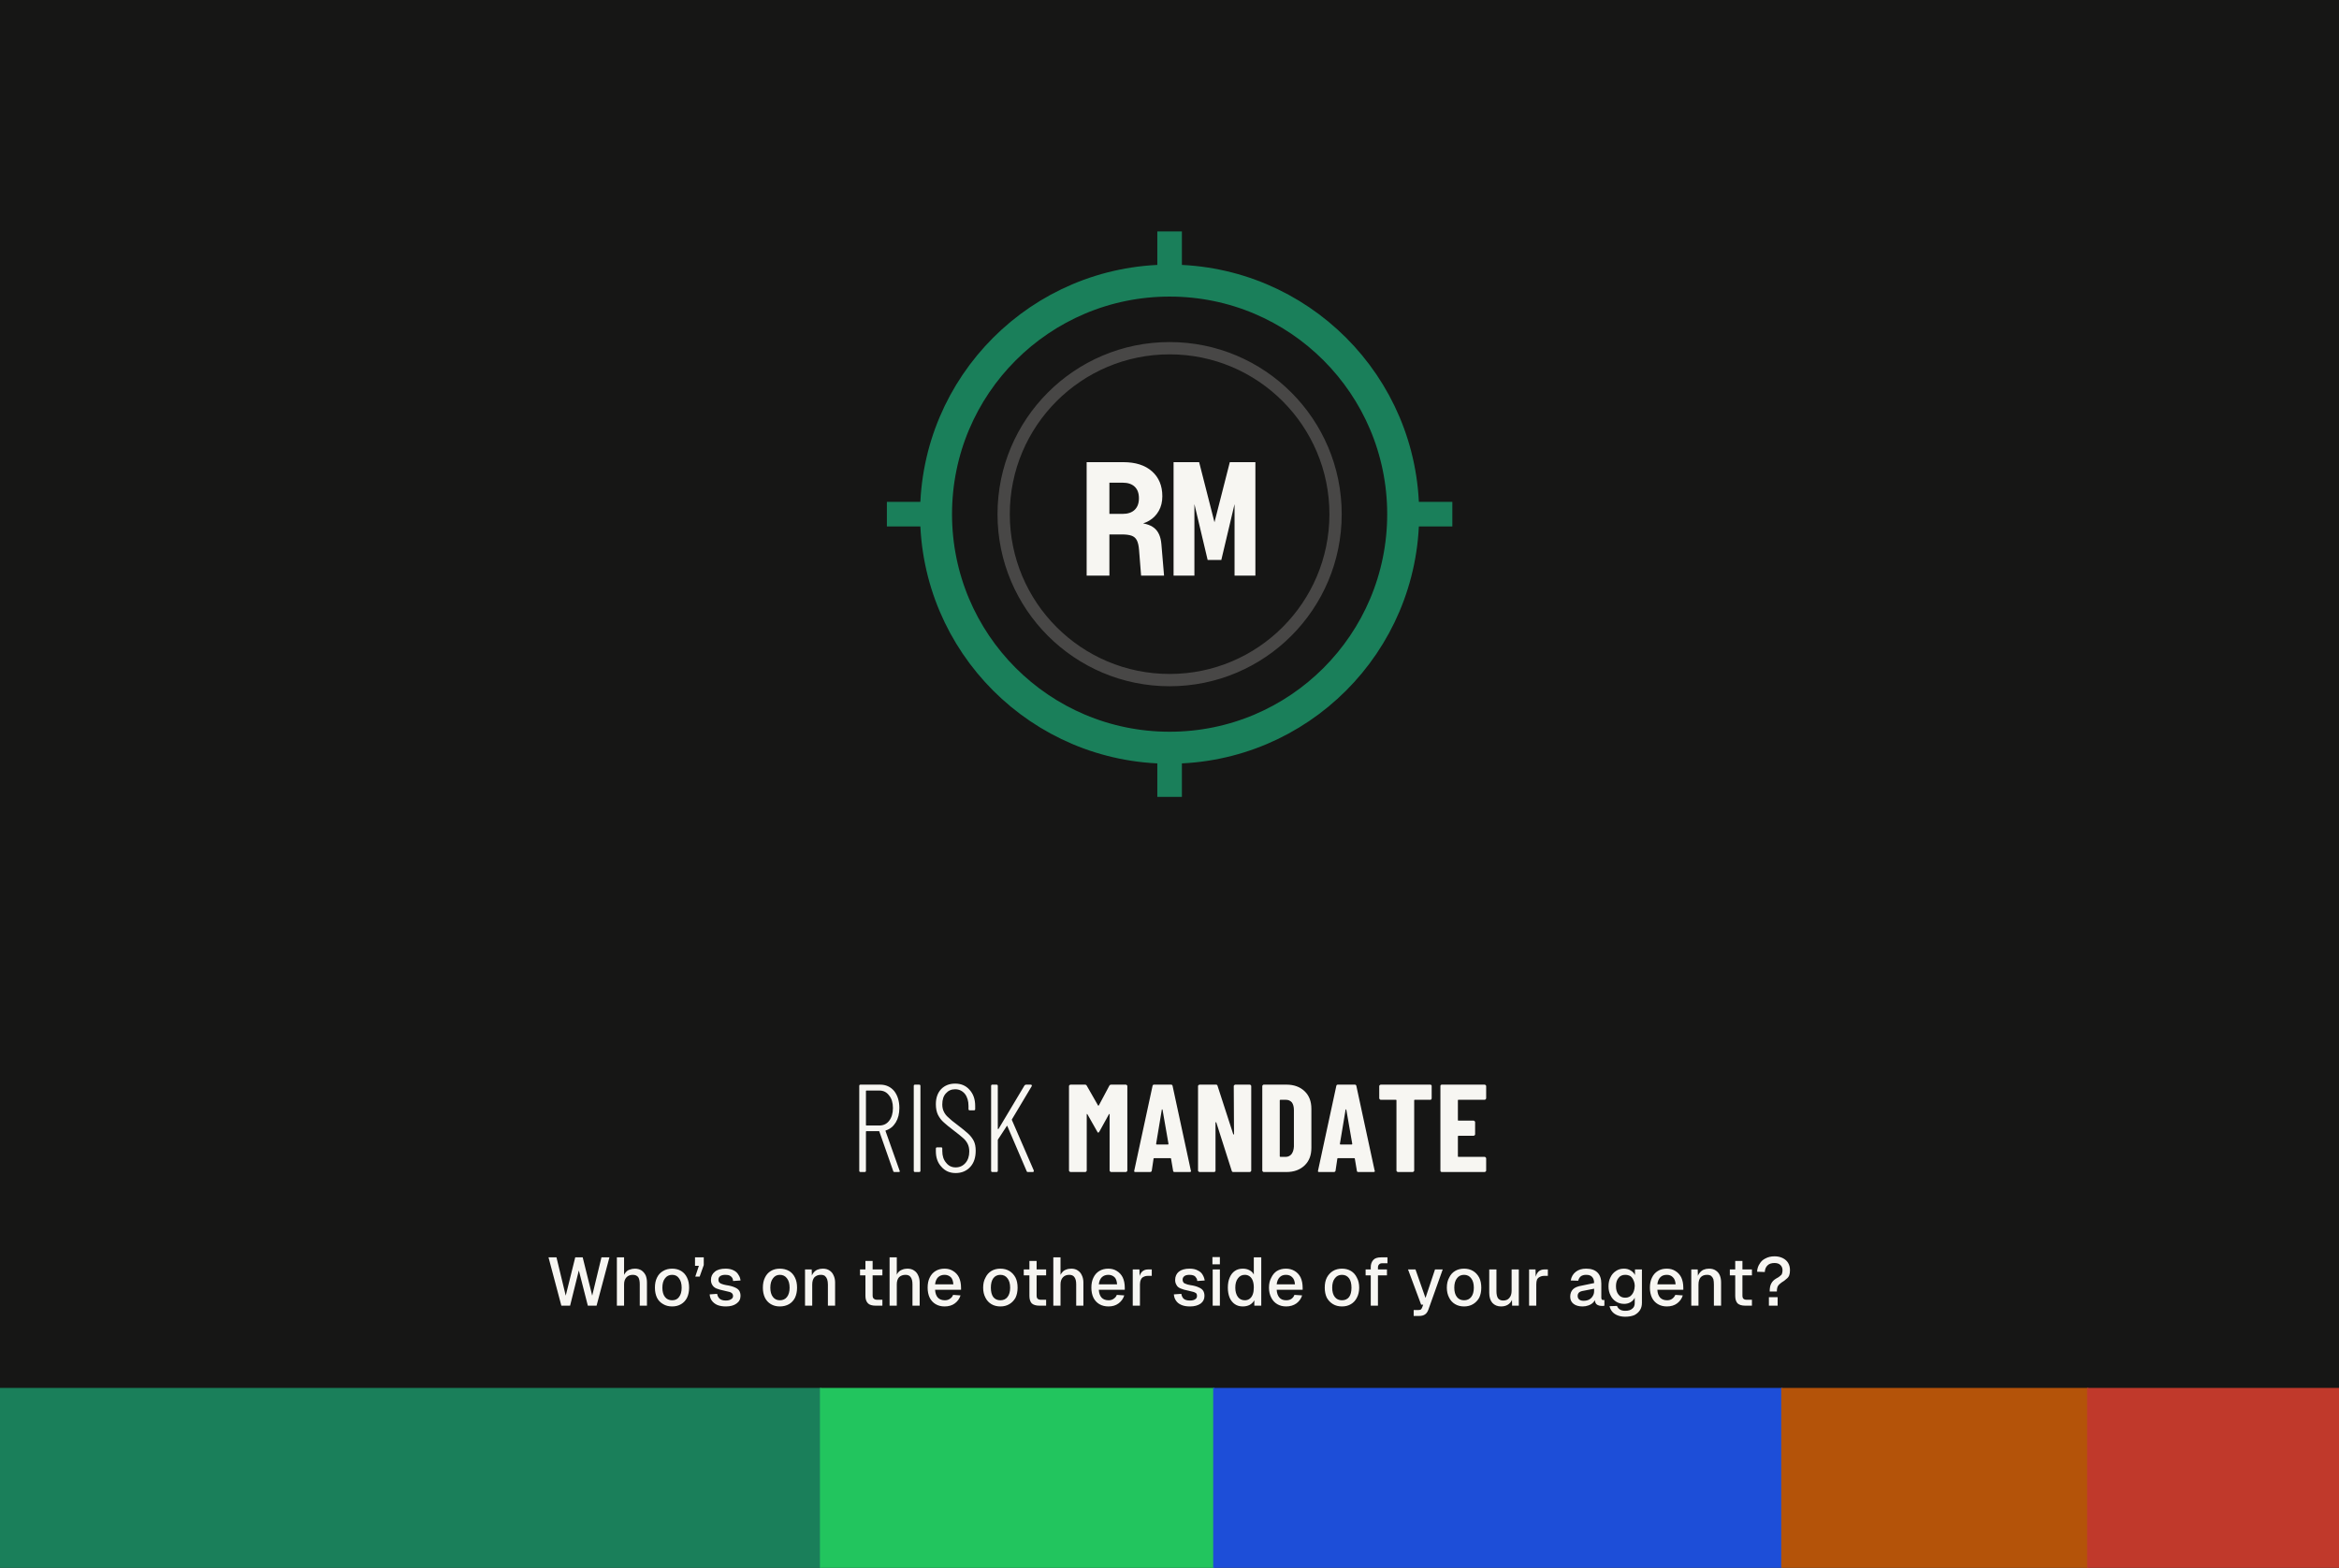
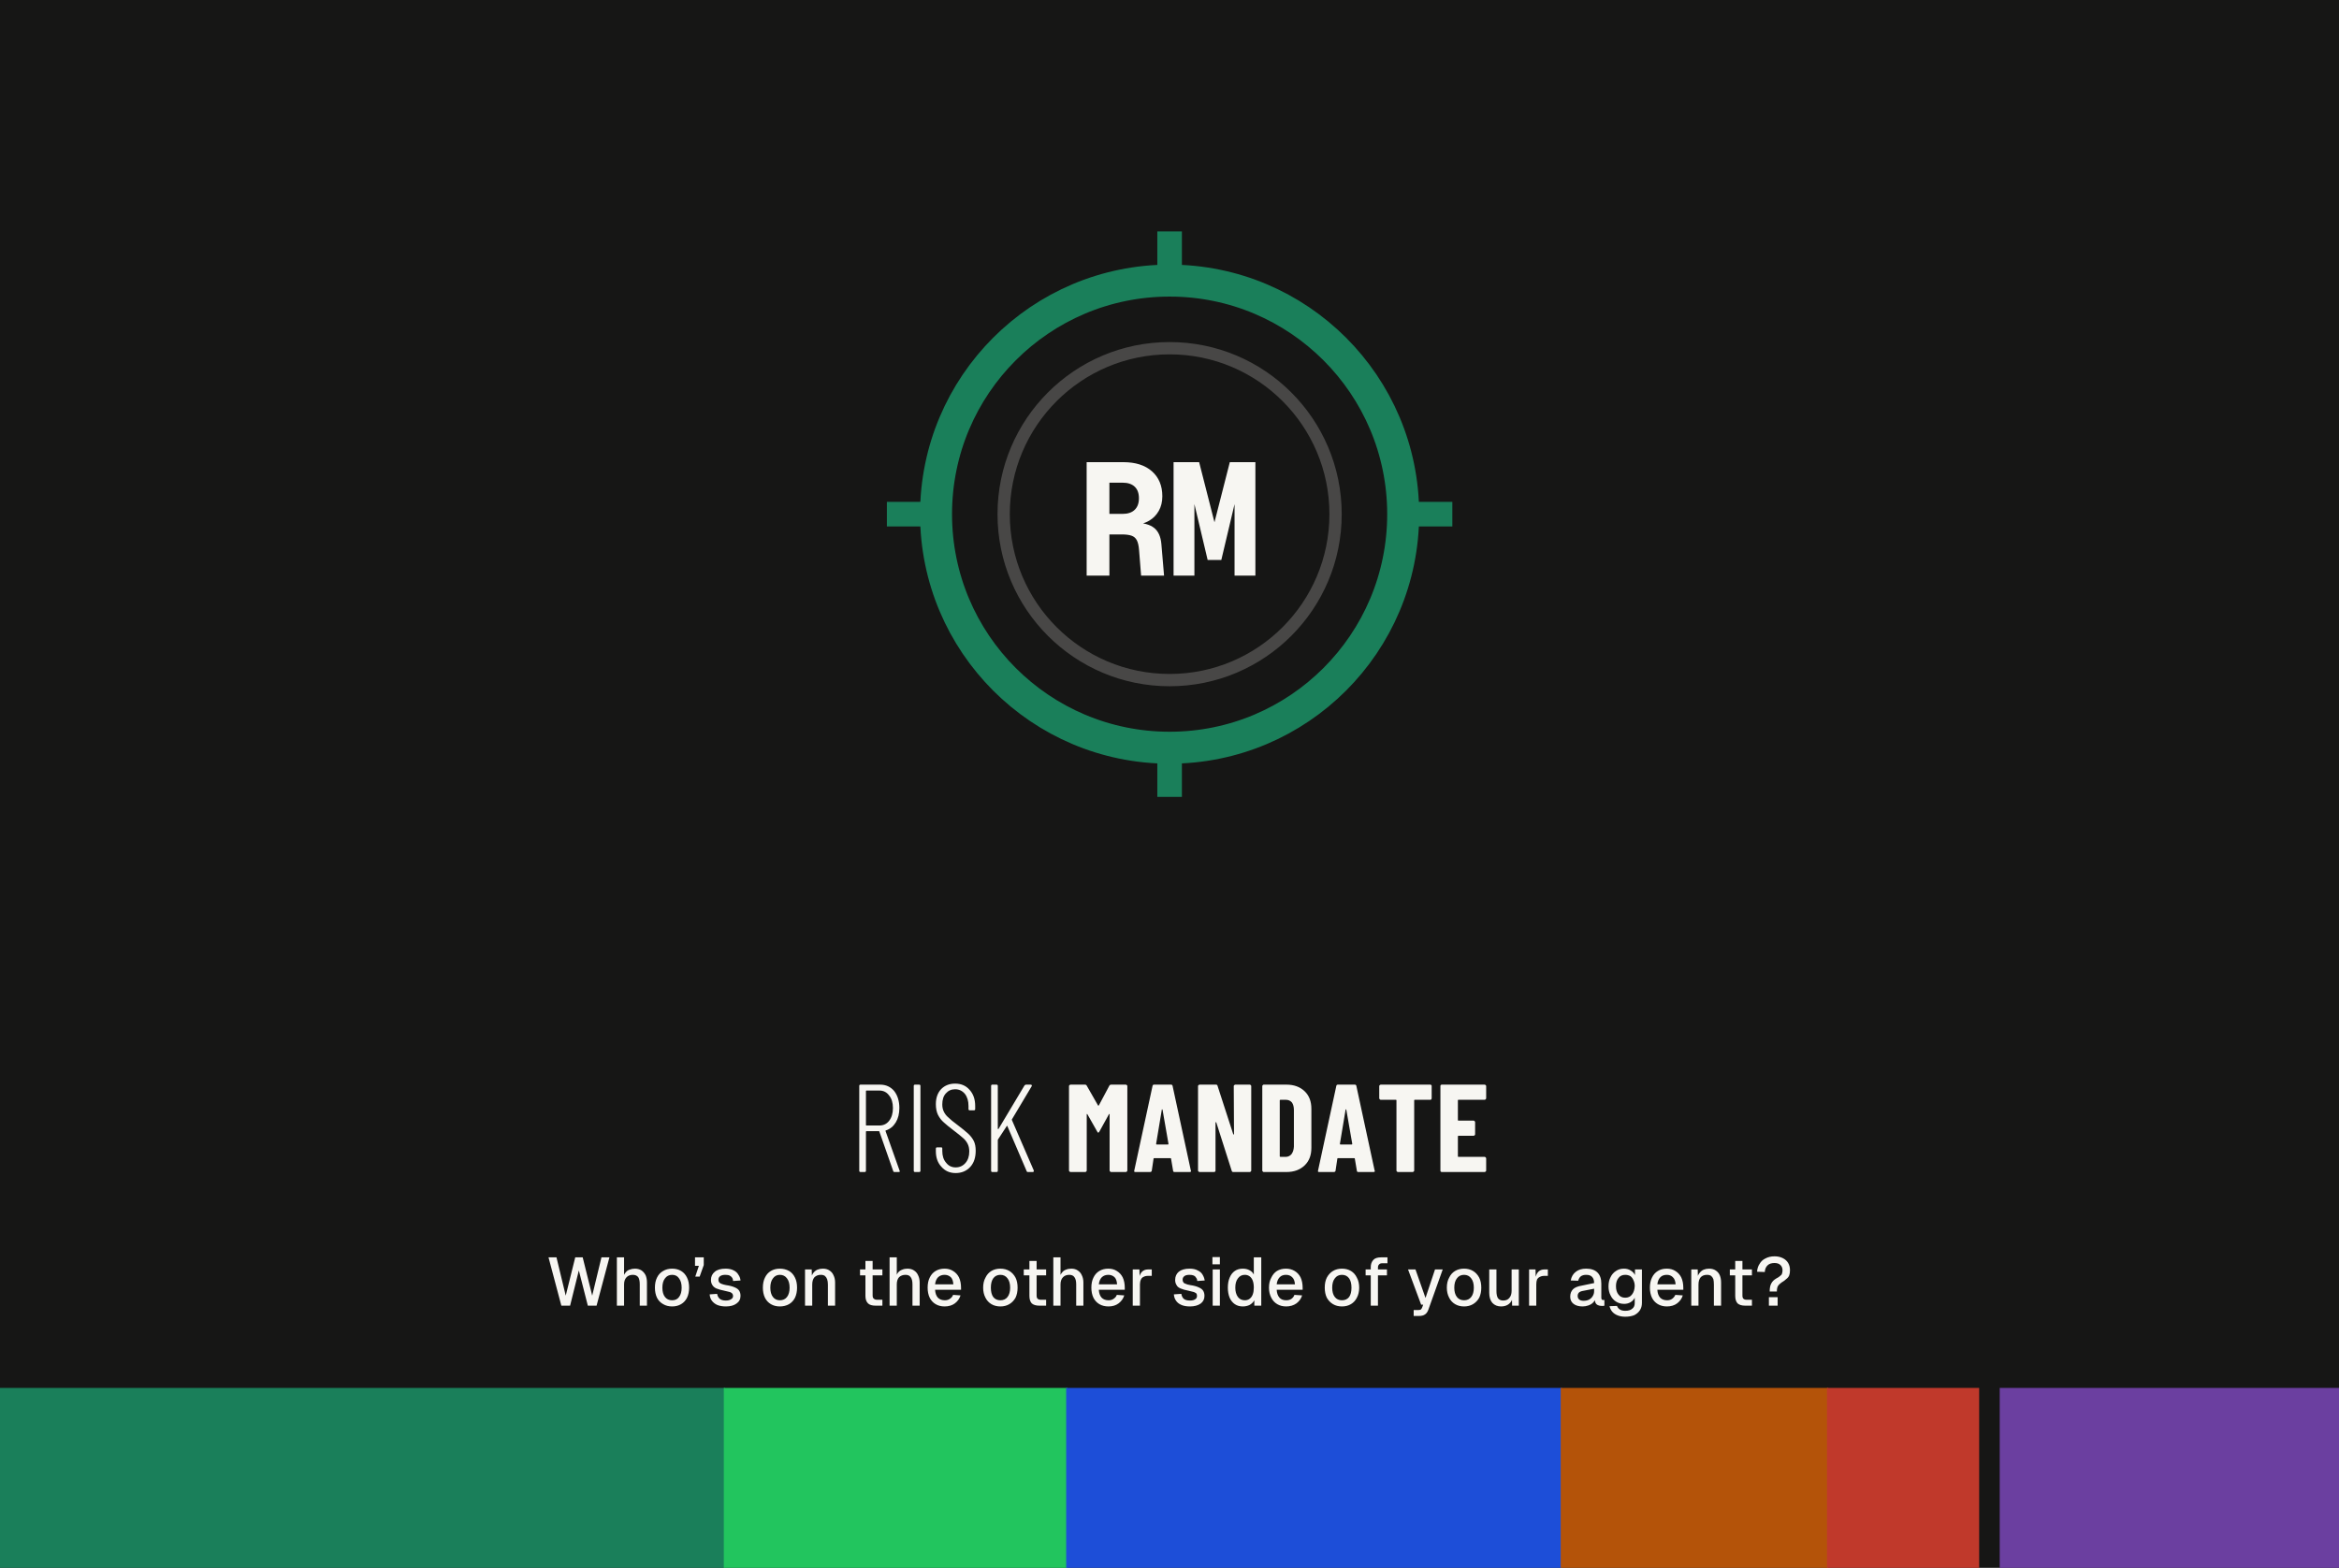
<svg xmlns="http://www.w3.org/2000/svg" width="91mm" height="61mm" viewBox="0 0 91 61">
  <rect x="0" y="0" width="91" height="61" fill="#161615" />
  <g id="rm-logo" class="safe" data-role="logo" data-cut="knockout" data-d="22" data-src="brand/riskmandate-mark-knockout.svg" transform="translate(30.2,4.7) scale(0.478261)">
    <circle cx="32" cy="32" r="19" stroke="#1A7F5A" stroke-width="2.6" fill="none" />
    <circle cx="32" cy="32" r="13.5" stroke="#484746" stroke-width="1" fill="none" />
    <g stroke="#1A7F5A" stroke-width="2">
      <line x1="32" y1="9" x2="32" y2="14" />
      <line x1="32" y1="50" x2="32" y2="55" />
      <line x1="9" y1="32" x2="14" y2="32" />
      <line x1="50" y1="32" x2="55" y2="32" />
    </g>
    <path d="M25.251 37.000L25.251 27.770L28.230 27.770C29.227 27.770 30.006 28.019 30.566 28.516C31.127 29.014 31.408 29.689 31.408 30.542C31.408 30.996 31.312 31.392 31.120 31.731C30.929 32.070 30.669 32.336 30.342 32.529C30.014 32.723 29.652 32.835 29.255 32.866L29.203 32.694C29.891 32.708 30.404 32.850 30.743 33.121C31.082 33.391 31.278 33.826 31.330 34.426L31.548 37.000L29.681 37.000L29.515 34.920C29.489 34.572 29.428 34.306 29.333 34.123C29.237 33.940 29.092 33.815 28.896 33.749C28.700 33.682 28.437 33.649 28.106 33.649L27.102 33.649L27.102 37.000ZM27.102 31.979L28.168 31.979C28.601 31.979 28.932 31.868 29.161 31.645C29.390 31.423 29.504 31.109 29.504 30.705C29.504 30.298 29.390 29.985 29.161 29.767C28.932 29.548 28.601 29.439 28.168 29.439L27.102 29.439ZM35.094 35.726L33.788 30.214L34.017 30.167L34.017 37.000L32.322 37.000L32.322 27.770L34.402 27.770L35.894 33.615L35.406 33.615L36.898 27.770L38.978 27.770L38.978 37.000L37.283 37.000L37.283 30.167L37.512 30.214L36.206 35.726Z" fill="#F7F6F2" />
  </g>
  <path class="safe" data-role="wordmark" d="M34.75 45.56 34.21 44.02Q34.21 44.01 34.19 44.01H33.71Q33.69 44.01 33.69 44.03V45.55Q33.69 45.6 33.64 45.6H33.48Q33.43 45.6 33.43 45.55V42.25Q33.43 42.2 33.48 42.2H34.24Q34.58 42.2 34.79 42.45Q34.99 42.71 34.99 43.11Q34.99 43.44 34.85 43.67Q34.71 43.9 34.47 43.98Q34.45 43.98 34.45 44L35 45.55L35.01 45.57Q35.01 45.6 34.96 45.6H34.8Q34.76 45.6 34.75 45.56ZM33.69 42.45V43.77Q33.69 43.79 33.71 43.79H34.21Q34.45 43.79 34.59 43.61Q34.74 43.42 34.74 43.11Q34.74 42.8 34.59 42.62Q34.45 42.43 34.21 42.43H33.71Q33.69 42.43 33.69 42.45ZM35.55 45.55V42.25Q35.55 42.2 35.6 42.2H35.76Q35.81 42.2 35.81 42.25V45.55Q35.81 45.6 35.76 45.6H35.6Q35.55 45.6 35.55 45.55ZM36.41 44.79V44.69Q36.41 44.64 36.46 44.64H36.62Q36.66 44.64 36.66 44.69V44.78Q36.66 45.07 36.81 45.24Q36.95 45.42 37.18 45.42Q37.41 45.42 37.56 45.25Q37.71 45.08 37.71 44.8Q37.71 44.62 37.64 44.49Q37.57 44.36 37.46 44.27Q37.35 44.17 37.1 43.98Q36.85 43.79 36.72 43.67Q36.58 43.55 36.49 43.37Q36.41 43.2 36.41 42.96Q36.41 42.59 36.62 42.37Q36.83 42.16 37.16 42.16Q37.51 42.16 37.72 42.4Q37.94 42.64 37.94 43.03V43.15Q37.94 43.2 37.89 43.2H37.73Q37.68 43.2 37.68 43.15V43.03Q37.68 42.74 37.54 42.56Q37.39 42.38 37.16 42.38Q36.94 42.38 36.8 42.54Q36.66 42.69 36.66 42.97Q36.66 43.13 36.72 43.25Q36.78 43.38 36.9 43.48Q37.01 43.59 37.24 43.76Q37.53 43.98 37.67 44.11Q37.81 44.24 37.89 44.4Q37.96 44.55 37.96 44.77Q37.96 45.17 37.75 45.4Q37.53 45.64 37.18 45.64Q36.84 45.64 36.63 45.4Q36.41 45.17 36.41 44.79ZM38.56 45.55V42.25Q38.56 42.2 38.61 42.2H38.77Q38.82 42.2 38.82 42.25V43.91Q38.82 43.93 38.83 43.93Q38.84 43.93 38.85 43.92L39.86 42.23Q39.89 42.2 39.92 42.2H40.1Q40.13 42.2 40.14 42.22Q40.15 42.23 40.14 42.26L39.37 43.55Q39.36 43.56 39.37 43.58L40.22 45.54L40.22 45.56Q40.22 45.6 40.18 45.6H39.99Q39.95 45.6 39.94 45.56L39.19 43.81Q39.19 43.79 39.17 43.81L38.83 44.33Q38.82 44.34 38.82 44.36V45.55Q38.82 45.6 38.77 45.6H38.61Q38.56 45.6 38.56 45.55Z" fill="#F7F6F2" />
  <path class="safe" data-role="wordmark" d="M43.24 42.2H43.8Q43.82 42.2 43.84 42.22Q43.86 42.23 43.86 42.26V45.54Q43.86 45.57 43.84 45.58Q43.82 45.6 43.8 45.6H43.23Q43.21 45.6 43.19 45.58Q43.17 45.57 43.17 45.54V43.36Q43.17 43.34 43.16 43.34Q43.15 43.34 43.14 43.36L42.77 44.03Q42.74 44.07 42.73 44.07Q42.71 44.07 42.69 44.03L42.31 43.36Q42.3 43.34 42.29 43.34Q42.28 43.34 42.28 43.36V45.54Q42.28 45.57 42.26 45.58Q42.25 45.6 42.22 45.6H41.65Q41.63 45.6 41.61 45.58Q41.59 45.57 41.59 45.54V42.26Q41.59 42.23 41.61 42.22Q41.63 42.2 41.65 42.2H42.21Q42.26 42.2 42.28 42.24L42.72 43.01Q42.73 43.03 42.75 43.01L43.16 42.24Q43.18 42.2 43.24 42.2ZM45.64 45.55 45.56 45.08Q45.56 45.06 45.53 45.06H44.91Q44.88 45.06 44.88 45.08L44.81 45.55Q44.8 45.6 44.74 45.6H44.17Q44.11 45.6 44.13 45.54L44.84 42.25Q44.85 42.2 44.9 42.2H45.56Q45.61 42.2 45.62 42.25L46.33 45.54L46.34 45.56Q46.34 45.6 46.28 45.6H45.7Q45.64 45.6 45.64 45.55ZM45 44.53H45.44Q45.46 44.53 45.46 44.5L45.23 43.18Q45.22 43.16 45.21 43.16Q45.2 43.16 45.2 43.18L44.98 44.5Q44.98 44.53 45 44.53ZM48.06 42.2H48.62Q48.65 42.2 48.66 42.22Q48.68 42.23 48.68 42.26V45.54Q48.68 45.57 48.66 45.58Q48.65 45.6 48.62 45.6H47.98Q47.93 45.6 47.92 45.55L47.32 43.67Q47.31 43.66 47.3 43.66Q47.29 43.66 47.29 43.68L47.29 45.54Q47.29 45.57 47.28 45.58Q47.26 45.6 47.23 45.6H46.67Q46.65 45.6 46.63 45.58Q46.61 45.57 46.61 45.54V42.26Q46.61 42.23 46.63 42.22Q46.65 42.2 46.67 42.2H47.31Q47.36 42.2 47.37 42.25L47.98 44.13Q47.98 44.14 47.99 44.14Q48.01 44.14 48.01 44.12L48 42.26Q48 42.23 48.02 42.22Q48.04 42.2 48.06 42.2ZM49.11 45.54V42.26Q49.11 42.23 49.13 42.22Q49.14 42.2 49.17 42.2H50.05Q50.49 42.2 50.76 42.46Q51.02 42.71 51.02 43.14V44.66Q51.02 45.09 50.76 45.34Q50.49 45.6 50.05 45.6H49.17Q49.14 45.6 49.13 45.58Q49.11 45.57 49.11 45.54ZM49.82 45.01 50.04 45.01Q50.17 45 50.25 44.9Q50.33 44.79 50.34 44.61V43.19Q50.34 43 50.26 42.89Q50.17 42.79 50.03 42.79H49.82Q49.79 42.79 49.79 42.81V44.99Q49.79 45.01 49.82 45.01ZM52.79 45.55 52.71 45.08Q52.71 45.06 52.68 45.06H52.06Q52.03 45.06 52.03 45.08L51.96 45.55Q51.95 45.6 51.89 45.6H51.32Q51.26 45.6 51.28 45.54L51.99 42.25Q52 42.2 52.05 42.2H52.71Q52.76 42.2 52.77 42.25L53.48 45.54L53.49 45.56Q53.49 45.6 53.43 45.6H52.85Q52.79 45.6 52.79 45.55ZM52.15 44.53H52.59Q52.61 44.53 52.61 44.5L52.38 43.18Q52.37 43.16 52.36 43.16Q52.35 43.16 52.35 43.18L52.13 44.5Q52.13 44.53 52.15 44.53ZM55.7 42.26V42.73Q55.7 42.75 55.69 42.77Q55.67 42.79 55.65 42.79H55.04Q55.02 42.79 55.02 42.81V45.54Q55.02 45.57 55 45.58Q54.98 45.6 54.96 45.6H54.39Q54.36 45.6 54.35 45.58Q54.33 45.57 54.33 45.54V42.81Q54.33 42.79 54.31 42.79H53.72Q53.7 42.79 53.68 42.77Q53.66 42.75 53.66 42.73V42.26Q53.66 42.23 53.68 42.22Q53.7 42.2 53.72 42.2H55.65Q55.67 42.2 55.69 42.22Q55.7 42.23 55.7 42.26ZM57.76 42.79H56.74Q56.72 42.79 56.72 42.81V43.58Q56.72 43.6 56.74 43.6H57.33Q57.35 43.6 57.37 43.62Q57.39 43.64 57.39 43.66V44.13Q57.39 44.16 57.37 44.17Q57.35 44.19 57.33 44.19H56.74Q56.72 44.19 56.72 44.22V44.99Q56.72 45.01 56.74 45.01H57.76Q57.78 45.01 57.8 45.03Q57.82 45.05 57.82 45.07V45.54Q57.82 45.57 57.8 45.58Q57.78 45.6 57.76 45.6H56.09Q56.07 45.6 56.05 45.58Q56.04 45.57 56.04 45.54V42.26Q56.04 42.23 56.05 42.22Q56.07 42.2 56.09 42.2H57.76Q57.78 42.2 57.8 42.22Q57.82 42.23 57.82 42.26V42.73Q57.82 42.75 57.8 42.77Q57.78 42.79 57.76 42.79Z" fill="#F7F6F2" />
  <path class="safe" data-role="line" d="M21.84 50.8 21.34 48.92H21.65L22.01 50.41L22.38 48.92H22.67L23.04 50.41L23.4 48.92H23.71L23.21 50.8H22.87L22.52 49.43L22.18 50.8ZM24 50.8V48.92H24.28V49.71L24.25 49.7Q24.27 49.59 24.34 49.51Q24.4 49.43 24.49 49.4Q24.59 49.36 24.7 49.36Q24.85 49.36 24.96 49.43Q25.06 49.5 25.12 49.62Q25.17 49.74 25.17 49.9V50.8H24.89V49.97Q24.89 49.78 24.83 49.69Q24.76 49.6 24.62 49.6Q24.47 49.6 24.38 49.69Q24.28 49.79 24.28 49.97V50.8ZM26.15 50.83Q25.95 50.83 25.8 50.74Q25.64 50.65 25.56 50.49Q25.48 50.32 25.48 50.1Q25.48 49.87 25.56 49.71Q25.64 49.54 25.8 49.45Q25.95 49.36 26.15 49.36Q26.35 49.36 26.5 49.45Q26.65 49.54 26.73 49.71Q26.81 49.87 26.81 50.1Q26.81 50.32 26.73 50.49Q26.65 50.65 26.5 50.74Q26.35 50.83 26.15 50.83ZM26.15 50.59Q26.33 50.59 26.42 50.46Q26.52 50.33 26.52 50.1Q26.52 49.87 26.42 49.74Q26.33 49.6 26.15 49.6Q25.97 49.6 25.87 49.74Q25.77 49.87 25.77 50.1Q25.77 50.33 25.87 50.46Q25.97 50.59 26.15 50.59ZM27.05 49.67 27.19 49.25H27.04V48.92H27.38V49.22L27.22 49.67ZM28.24 50.83Q28.04 50.83 27.9 50.77Q27.77 50.71 27.69 50.6Q27.62 50.5 27.61 50.36L27.9 50.34Q27.92 50.46 28 50.53Q28.08 50.6 28.24 50.6Q28.37 50.6 28.44 50.55Q28.52 50.51 28.52 50.42Q28.52 50.37 28.49 50.33Q28.47 50.3 28.4 50.27Q28.33 50.25 28.19 50.22Q27.99 50.18 27.87 50.13Q27.76 50.08 27.71 49.99Q27.66 49.91 27.66 49.8Q27.66 49.6 27.81 49.48Q27.95 49.36 28.23 49.36Q28.42 49.36 28.55 49.43Q28.67 49.49 28.73 49.6Q28.8 49.7 28.81 49.82L28.52 49.84Q28.52 49.77 28.49 49.72Q28.45 49.66 28.39 49.63Q28.33 49.6 28.22 49.6Q28.09 49.6 28.02 49.65Q27.95 49.7 27.95 49.79Q27.95 49.85 27.98 49.89Q28.01 49.93 28.07 49.95Q28.14 49.98 28.25 50Q28.46 50.03 28.59 50.09Q28.71 50.14 28.76 50.22Q28.81 50.3 28.81 50.42Q28.81 50.61 28.65 50.72Q28.5 50.83 28.24 50.83ZM30.34 50.83Q30.14 50.83 29.99 50.74Q29.84 50.65 29.76 50.49Q29.68 50.32 29.68 50.1Q29.68 49.87 29.76 49.71Q29.84 49.54 29.99 49.45Q30.14 49.36 30.34 49.36Q30.54 49.36 30.7 49.45Q30.85 49.54 30.93 49.71Q31.01 49.87 31.01 50.1Q31.01 50.32 30.93 50.49Q30.85 50.65 30.7 50.74Q30.54 50.83 30.34 50.83ZM30.34 50.59Q30.52 50.59 30.62 50.46Q30.72 50.33 30.72 50.1Q30.72 49.87 30.62 49.74Q30.52 49.6 30.34 49.6Q30.17 49.6 30.07 49.74Q29.97 49.87 29.97 50.1Q29.97 50.33 30.07 50.46Q30.17 50.59 30.34 50.59ZM31.32 50.8V49.39H31.58L31.59 49.77L31.55 49.75Q31.58 49.61 31.64 49.53Q31.71 49.44 31.8 49.4Q31.9 49.36 32.01 49.36Q32.17 49.36 32.27 49.43Q32.38 49.5 32.43 49.62Q32.49 49.74 32.49 49.9V50.8H32.21V49.98Q32.21 49.86 32.18 49.77Q32.15 49.69 32.09 49.64Q32.03 49.6 31.93 49.6Q31.79 49.6 31.69 49.69Q31.6 49.79 31.6 49.98V50.8ZM34.07 50.8Q33.86 50.8 33.77 50.71Q33.67 50.61 33.67 50.42V49.06H33.95V50.4Q33.95 50.5 34 50.53Q34.04 50.57 34.13 50.57H34.33V50.8ZM33.46 49.62V49.39H34.33V49.62ZM34.61 50.8V48.92H34.89V49.71L34.86 49.7Q34.88 49.59 34.94 49.51Q35.01 49.43 35.1 49.4Q35.19 49.36 35.3 49.36Q35.46 49.36 35.56 49.43Q35.67 49.5 35.72 49.62Q35.78 49.74 35.78 49.9V50.8H35.5V49.97Q35.5 49.78 35.43 49.69Q35.37 49.6 35.23 49.6Q35.08 49.6 34.98 49.69Q34.89 49.79 34.89 49.97V50.8ZM36.75 50.83Q36.55 50.83 36.4 50.74Q36.25 50.65 36.17 50.49Q36.09 50.32 36.09 50.1Q36.09 49.87 36.17 49.71Q36.25 49.54 36.4 49.45Q36.55 49.36 36.75 49.36Q36.94 49.36 37.08 49.45Q37.23 49.54 37.31 49.7Q37.39 49.87 37.39 50.11V50.18H36.38Q36.39 50.38 36.49 50.49Q36.59 50.59 36.76 50.59Q36.88 50.59 36.96 50.53Q37.05 50.47 37.08 50.38L37.37 50.4Q37.31 50.59 37.15 50.71Q36.99 50.83 36.75 50.83ZM36.38 49.97H37.09Q37.08 49.78 36.99 49.69Q36.89 49.6 36.75 49.6Q36.6 49.6 36.5 49.69Q36.4 49.79 36.38 49.97ZM38.92 50.83Q38.72 50.83 38.57 50.74Q38.42 50.65 38.34 50.49Q38.25 50.32 38.25 50.1Q38.25 49.87 38.34 49.71Q38.42 49.54 38.57 49.45Q38.72 49.36 38.92 49.36Q39.12 49.36 39.27 49.45Q39.42 49.54 39.51 49.71Q39.59 49.87 39.59 50.1Q39.59 50.32 39.51 50.49Q39.42 50.65 39.27 50.74Q39.12 50.83 38.92 50.83ZM38.92 50.59Q39.1 50.59 39.2 50.46Q39.3 50.33 39.3 50.1Q39.3 49.87 39.2 49.74Q39.1 49.6 38.92 49.6Q38.74 49.6 38.64 49.74Q38.55 49.87 38.55 50.1Q38.55 50.33 38.64 50.46Q38.74 50.59 38.92 50.59ZM40.44 50.8Q40.24 50.8 40.14 50.71Q40.05 50.61 40.05 50.42V49.06H40.33V50.4Q40.33 50.5 40.37 50.53Q40.41 50.57 40.5 50.57H40.7V50.8ZM39.83 49.62V49.39H40.7V49.62ZM40.98 50.8V48.92H41.26V49.71L41.23 49.7Q41.25 49.59 41.32 49.51Q41.38 49.43 41.47 49.4Q41.56 49.36 41.68 49.36Q41.83 49.36 41.93 49.43Q42.04 49.5 42.09 49.62Q42.15 49.74 42.15 49.9V50.8H41.87V49.97Q41.87 49.78 41.8 49.69Q41.74 49.6 41.6 49.6Q41.45 49.6 41.36 49.69Q41.26 49.79 41.26 49.97V50.8ZM43.13 50.83Q42.92 50.83 42.77 50.74Q42.62 50.65 42.54 50.49Q42.46 50.32 42.46 50.1Q42.46 49.87 42.54 49.71Q42.62 49.54 42.77 49.45Q42.92 49.36 43.12 49.36Q43.31 49.36 43.45 49.45Q43.6 49.54 43.68 49.7Q43.76 49.87 43.76 50.11V50.18H42.75Q42.76 50.38 42.86 50.49Q42.96 50.59 43.13 50.59Q43.25 50.59 43.33 50.53Q43.42 50.47 43.45 50.38L43.74 50.4Q43.68 50.59 43.52 50.71Q43.36 50.83 43.13 50.83ZM42.75 49.97H43.46Q43.45 49.78 43.36 49.69Q43.26 49.6 43.12 49.6Q42.97 49.6 42.87 49.69Q42.77 49.79 42.75 49.97ZM44.07 50.8V49.39H44.33L44.34 49.77L44.31 49.76Q44.34 49.57 44.43 49.48Q44.52 49.39 44.67 49.39H44.81V49.64H44.67Q44.56 49.64 44.49 49.68Q44.42 49.71 44.39 49.78Q44.35 49.86 44.35 49.97V50.8ZM46.3 50.83Q46.09 50.83 45.96 50.77Q45.82 50.71 45.75 50.6Q45.68 50.5 45.67 50.36L45.96 50.34Q45.98 50.46 46.05 50.53Q46.13 50.6 46.3 50.6Q46.43 50.6 46.5 50.55Q46.57 50.51 46.57 50.42Q46.57 50.37 46.55 50.33Q46.52 50.3 46.45 50.27Q46.39 50.25 46.25 50.22Q46.04 50.18 45.93 50.13Q45.81 50.08 45.77 49.99Q45.72 49.91 45.72 49.8Q45.72 49.6 45.86 49.48Q46.01 49.36 46.28 49.36Q46.48 49.36 46.6 49.43Q46.73 49.49 46.79 49.6Q46.85 49.7 46.87 49.82L46.58 49.84Q46.58 49.77 46.54 49.72Q46.51 49.66 46.45 49.63Q46.38 49.6 46.28 49.6Q46.14 49.6 46.08 49.65Q46.01 49.7 46.01 49.79Q46.01 49.85 46.04 49.89Q46.06 49.93 46.13 49.95Q46.19 49.98 46.31 50Q46.52 50.03 46.64 50.09Q46.76 50.14 46.81 50.22Q46.86 50.3 46.86 50.42Q46.86 50.61 46.71 50.72Q46.55 50.83 46.3 50.83ZM47.18 50.8V49.39H47.46V50.8ZM47.17 49.19V48.91H47.46V49.19ZM48.35 50.83Q48.17 50.83 48.04 50.74Q47.91 50.65 47.84 50.49Q47.77 50.32 47.77 50.1Q47.77 49.87 47.84 49.71Q47.91 49.54 48.04 49.45Q48.17 49.36 48.35 49.36Q48.5 49.36 48.61 49.42Q48.73 49.48 48.78 49.59V48.92H49.07V50.8H48.8L48.8 50.59Q48.74 50.7 48.62 50.77Q48.5 50.83 48.35 50.83ZM48.43 50.59Q48.54 50.59 48.62 50.53Q48.7 50.47 48.74 50.36Q48.78 50.25 48.78 50.1Q48.78 49.94 48.74 49.83Q48.7 49.72 48.62 49.66Q48.54 49.6 48.43 49.6Q48.26 49.6 48.16 49.74Q48.06 49.87 48.06 50.1Q48.06 50.32 48.16 50.46Q48.26 50.59 48.43 50.59ZM50.04 50.83Q49.84 50.83 49.69 50.74Q49.54 50.65 49.46 50.49Q49.37 50.32 49.37 50.1Q49.37 49.87 49.46 49.71Q49.54 49.54 49.68 49.45Q49.83 49.36 50.03 49.36Q50.22 49.36 50.37 49.45Q50.52 49.54 50.6 49.7Q50.68 49.87 50.68 50.11V50.18H49.67Q49.68 50.38 49.78 50.49Q49.87 50.59 50.04 50.59Q50.17 50.59 50.25 50.53Q50.33 50.47 50.36 50.38L50.66 50.4Q50.6 50.59 50.44 50.71Q50.27 50.83 50.04 50.83ZM49.67 49.97H50.38Q50.37 49.78 50.27 49.69Q50.18 49.6 50.03 49.6Q49.88 49.6 49.79 49.69Q49.69 49.79 49.67 49.97ZM52.21 50.83Q52.01 50.83 51.86 50.74Q51.71 50.65 51.62 50.49Q51.54 50.32 51.54 50.1Q51.54 49.87 51.62 49.71Q51.71 49.54 51.86 49.45Q52.01 49.36 52.21 49.36Q52.41 49.36 52.56 49.45Q52.71 49.54 52.79 49.71Q52.88 49.87 52.88 50.1Q52.88 50.32 52.79 50.49Q52.71 50.65 52.56 50.74Q52.41 50.83 52.21 50.83ZM52.21 50.59Q52.39 50.59 52.49 50.46Q52.58 50.33 52.58 50.1Q52.58 49.87 52.49 49.74Q52.39 49.6 52.21 49.6Q52.03 49.6 51.93 49.74Q51.83 49.87 51.83 50.1Q51.83 50.33 51.93 50.46Q52.03 50.59 52.21 50.59ZM53.33 50.8V49.3Q53.33 49.13 53.43 49.02Q53.52 48.92 53.73 48.92H53.98V49.15H53.77Q53.69 49.15 53.65 49.2Q53.61 49.24 53.61 49.32V50.8ZM53.13 49.62V49.39H53.96V49.62ZM55 51.2V50.97H55.17Q55.24 50.97 55.28 50.95Q55.31 50.92 55.33 50.87L55.37 50.76H55.29L54.78 49.39H55.07L55.46 50.5L55.83 49.39H56.13L55.57 50.96Q55.52 51.09 55.44 51.14Q55.36 51.2 55.21 51.2ZM56.96 50.83Q56.76 50.83 56.61 50.74Q56.46 50.65 56.38 50.49Q56.29 50.32 56.29 50.1Q56.29 49.87 56.38 49.71Q56.46 49.54 56.61 49.45Q56.76 49.36 56.96 49.36Q57.16 49.36 57.31 49.45Q57.46 49.54 57.55 49.71Q57.63 49.87 57.63 50.1Q57.63 50.32 57.55 50.49Q57.46 50.65 57.31 50.74Q57.16 50.83 56.96 50.83ZM56.96 50.59Q57.14 50.59 57.24 50.46Q57.34 50.33 57.34 50.1Q57.34 49.87 57.24 49.74Q57.14 49.6 56.96 49.6Q56.78 49.6 56.68 49.74Q56.58 49.87 56.58 50.1Q56.58 50.33 56.68 50.46Q56.78 50.59 56.96 50.59ZM58.4 50.83Q58.19 50.83 58.06 50.69Q57.94 50.55 57.94 50.3V49.39H58.22V50.23Q58.22 50.42 58.28 50.51Q58.35 50.6 58.48 50.6Q58.64 50.6 58.72 50.5Q58.81 50.4 58.81 50.22V49.39H59.09V50.8H58.83L58.82 50.43L58.86 50.45Q58.83 50.63 58.71 50.73Q58.59 50.83 58.4 50.83ZM59.49 50.8V49.39H59.74L59.75 49.77L59.73 49.76Q59.76 49.57 59.85 49.48Q59.94 49.39 60.09 49.39H60.22V49.64H60.09Q59.98 49.64 59.91 49.68Q59.84 49.71 59.8 49.78Q59.77 49.86 59.77 49.97V50.8ZM61.57 50.83Q61.35 50.83 61.22 50.73Q61.09 50.63 61.09 50.45Q61.09 50.27 61.2 50.16Q61.3 50.06 61.54 50.02L62.02 49.92Q62.02 49.76 61.94 49.68Q61.87 49.6 61.71 49.6Q61.58 49.6 61.5 49.66Q61.43 49.72 61.4 49.83L61.11 49.82Q61.15 49.6 61.31 49.48Q61.46 49.36 61.71 49.36Q62 49.36 62.15 49.51Q62.3 49.66 62.3 49.94V50.49Q62.3 50.54 62.32 50.56Q62.33 50.58 62.37 50.58H62.42V50.8Q62.41 50.8 62.38 50.81Q62.35 50.81 62.32 50.81Q62.23 50.81 62.17 50.78Q62.1 50.75 62.07 50.68Q62.04 50.61 62.04 50.5L62.07 50.51Q62.05 50.61 61.98 50.68Q61.91 50.75 61.8 50.79Q61.69 50.83 61.57 50.83ZM61.61 50.61Q61.74 50.61 61.83 50.56Q61.92 50.51 61.97 50.42Q62.02 50.34 62.02 50.23V50.14L61.61 50.22Q61.48 50.24 61.43 50.29Q61.38 50.34 61.38 50.42Q61.38 50.51 61.44 50.56Q61.5 50.61 61.61 50.61ZM63.23 51.23Q63.07 51.23 62.94 51.18Q62.81 51.13 62.73 51.04Q62.65 50.95 62.62 50.82L62.91 50.81Q62.94 50.89 63.01 50.94Q63.09 51 63.23 51Q63.41 51 63.5 50.92Q63.6 50.85 63.6 50.7V50.49Q63.55 50.6 63.43 50.67Q63.32 50.73 63.19 50.73Q63.01 50.73 62.87 50.64Q62.73 50.55 62.66 50.4Q62.58 50.25 62.58 50.05Q62.58 49.84 62.66 49.69Q62.73 49.54 62.87 49.45Q63 49.36 63.18 49.36Q63.33 49.36 63.44 49.43Q63.56 49.5 63.61 49.61V49.39H63.88V50.69Q63.88 50.86 63.8 50.98Q63.72 51.1 63.58 51.17Q63.43 51.23 63.23 51.23ZM63.23 50.49Q63.4 50.49 63.49 50.37Q63.59 50.25 63.6 50.04Q63.6 49.91 63.55 49.81Q63.51 49.71 63.43 49.65Q63.34 49.6 63.23 49.6Q63.06 49.6 62.97 49.72Q62.87 49.84 62.87 50.04Q62.87 50.25 62.97 50.37Q63.06 50.49 63.23 50.49ZM64.85 50.83Q64.65 50.83 64.5 50.74Q64.35 50.65 64.27 50.49Q64.19 50.32 64.19 50.1Q64.19 49.87 64.27 49.71Q64.35 49.54 64.5 49.45Q64.64 49.36 64.85 49.36Q65.04 49.36 65.18 49.45Q65.33 49.54 65.41 49.7Q65.49 49.87 65.49 50.11V50.18H64.48Q64.49 50.38 64.59 50.49Q64.69 50.59 64.86 50.59Q64.98 50.59 65.06 50.53Q65.14 50.47 65.18 50.38L65.47 50.4Q65.41 50.59 65.25 50.71Q65.09 50.83 64.85 50.83ZM64.48 49.97H65.19Q65.18 49.78 65.08 49.69Q64.99 49.6 64.85 49.6Q64.69 49.6 64.6 49.69Q64.5 49.79 64.48 49.97ZM65.8 50.8V49.39H66.05L66.06 49.77L66.03 49.75Q66.05 49.61 66.12 49.53Q66.19 49.44 66.28 49.4Q66.38 49.36 66.49 49.36Q66.65 49.36 66.75 49.43Q66.86 49.5 66.91 49.62Q66.96 49.74 66.96 49.9V50.8H66.68V49.98Q66.68 49.86 66.66 49.77Q66.63 49.69 66.57 49.64Q66.51 49.6 66.41 49.6Q66.26 49.6 66.17 49.69Q66.08 49.79 66.08 49.98V50.8ZM67.9 50.8Q67.7 50.8 67.6 50.71Q67.51 50.61 67.51 50.42V49.06H67.79V50.4Q67.79 50.5 67.83 50.53Q67.87 50.57 67.96 50.57H68.16V50.8ZM67.3 49.62V49.39H68.16V49.62ZM68.85 50.25Q68.85 50.05 68.91 49.94Q68.97 49.82 69.11 49.74Q69.21 49.69 69.26 49.64Q69.32 49.6 69.33 49.55Q69.35 49.5 69.35 49.42Q69.35 49.3 69.27 49.22Q69.19 49.14 69.04 49.14Q68.86 49.14 68.77 49.23Q68.67 49.32 68.66 49.49L68.36 49.48Q68.37 49.3 68.46 49.17Q68.54 49.03 68.69 48.96Q68.84 48.88 69.04 48.88Q69.22 48.88 69.36 48.95Q69.5 49.02 69.57 49.14Q69.64 49.26 69.64 49.42Q69.64 49.54 69.61 49.62Q69.58 49.7 69.5 49.76Q69.43 49.83 69.31 49.9Q69.21 49.97 69.17 50.04Q69.13 50.11 69.13 50.25ZM68.82 50.8V50.47H69.16V50.8Z" fill="#F7F6F2" />
-   <rect x="0" y="54" width="31.95" height="7" fill="#1A7F5A" />
-   <rect x="31.9" y="54" width="15.35" height="7" fill="#22C55E" />
-   <rect x="47.2" y="54" width="22.15" height="7" fill="#1D4ED8" />
-   <rect x="69.3" y="54" width="11.95" height="7" fill="#B45309" />
-   <rect x="81.2" y="54" width="9.8" height="7" fill="#C0392B" />
+   <rect x="0" y="54" width="28.21" height="7" fill="#1A7F5A" />
+   <rect x="28.16" y="54" width="13.37" height="7" fill="#22C55E" />
+   <rect x="41.48" y="54" width="19.29" height="7" fill="#1D4ED8" />
+   <rect x="60.72" y="54" width="10.41" height="7" fill="#B45309" />
+   <rect x="71.08" y="54" width="5.92" height="7" fill="#C0392B" />
+   <rect x="77.8" y="54" width="13.2" height="7" fill="#6b3fa0" />
</svg>
